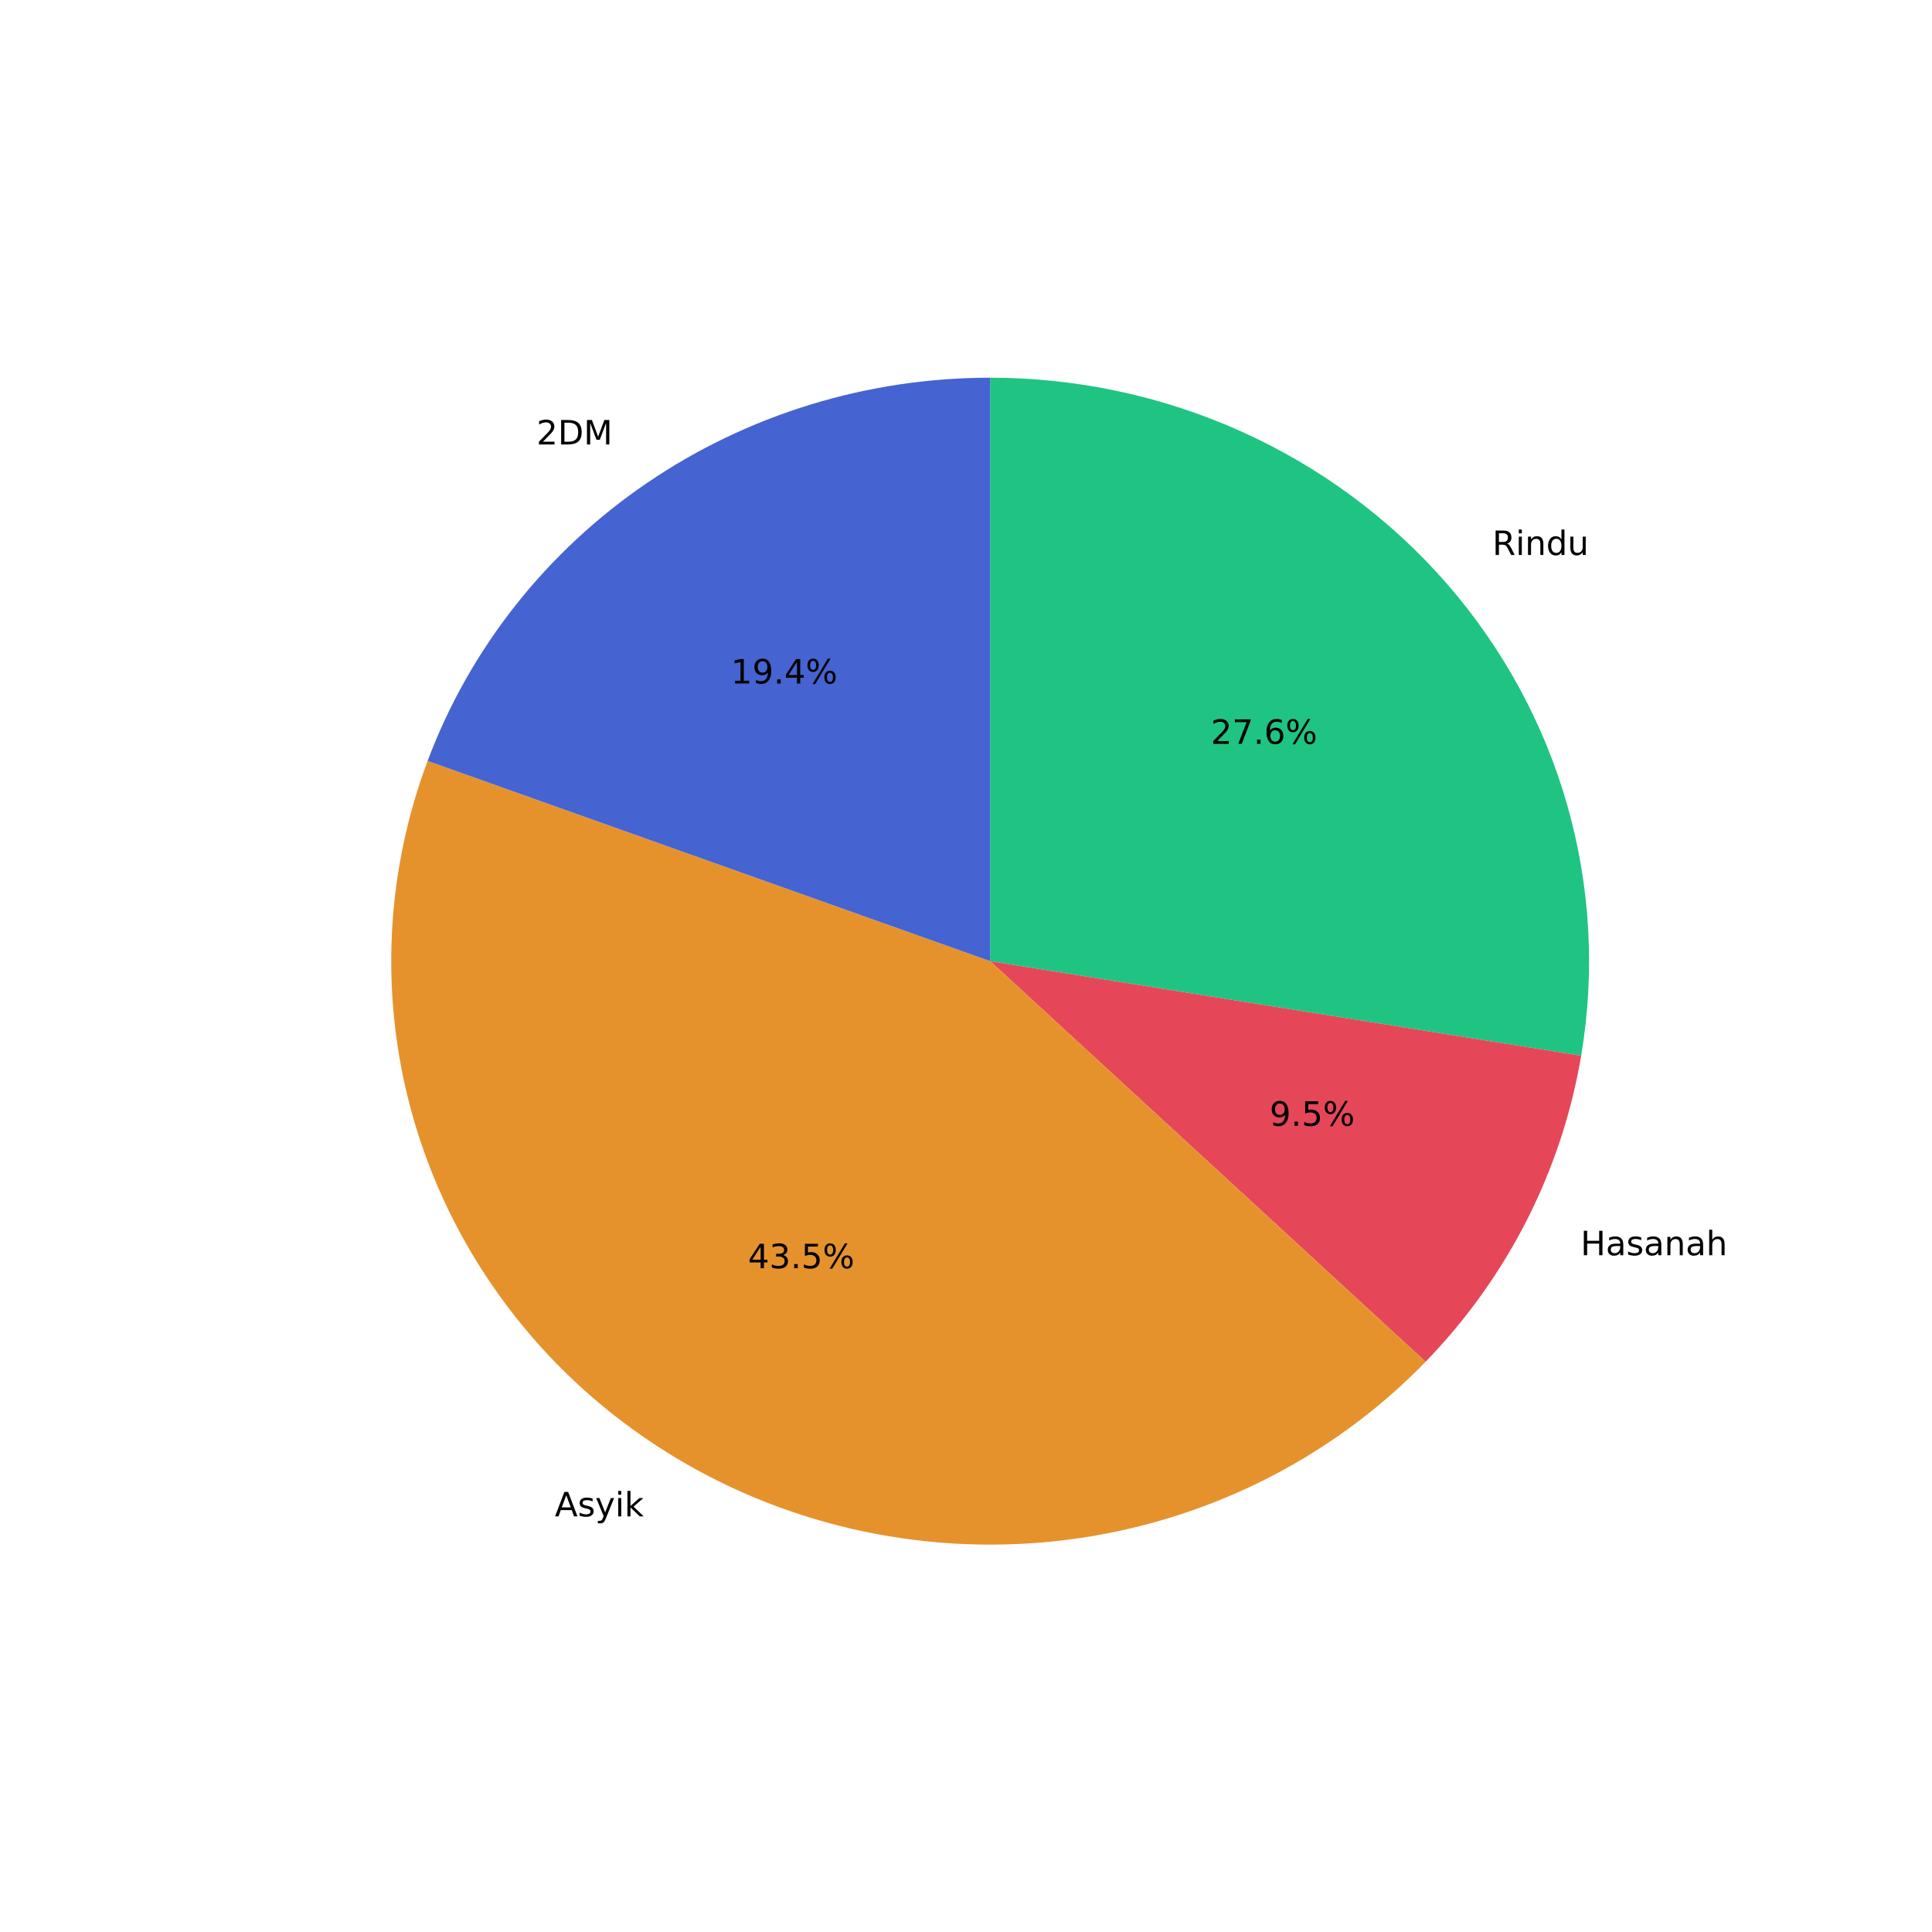
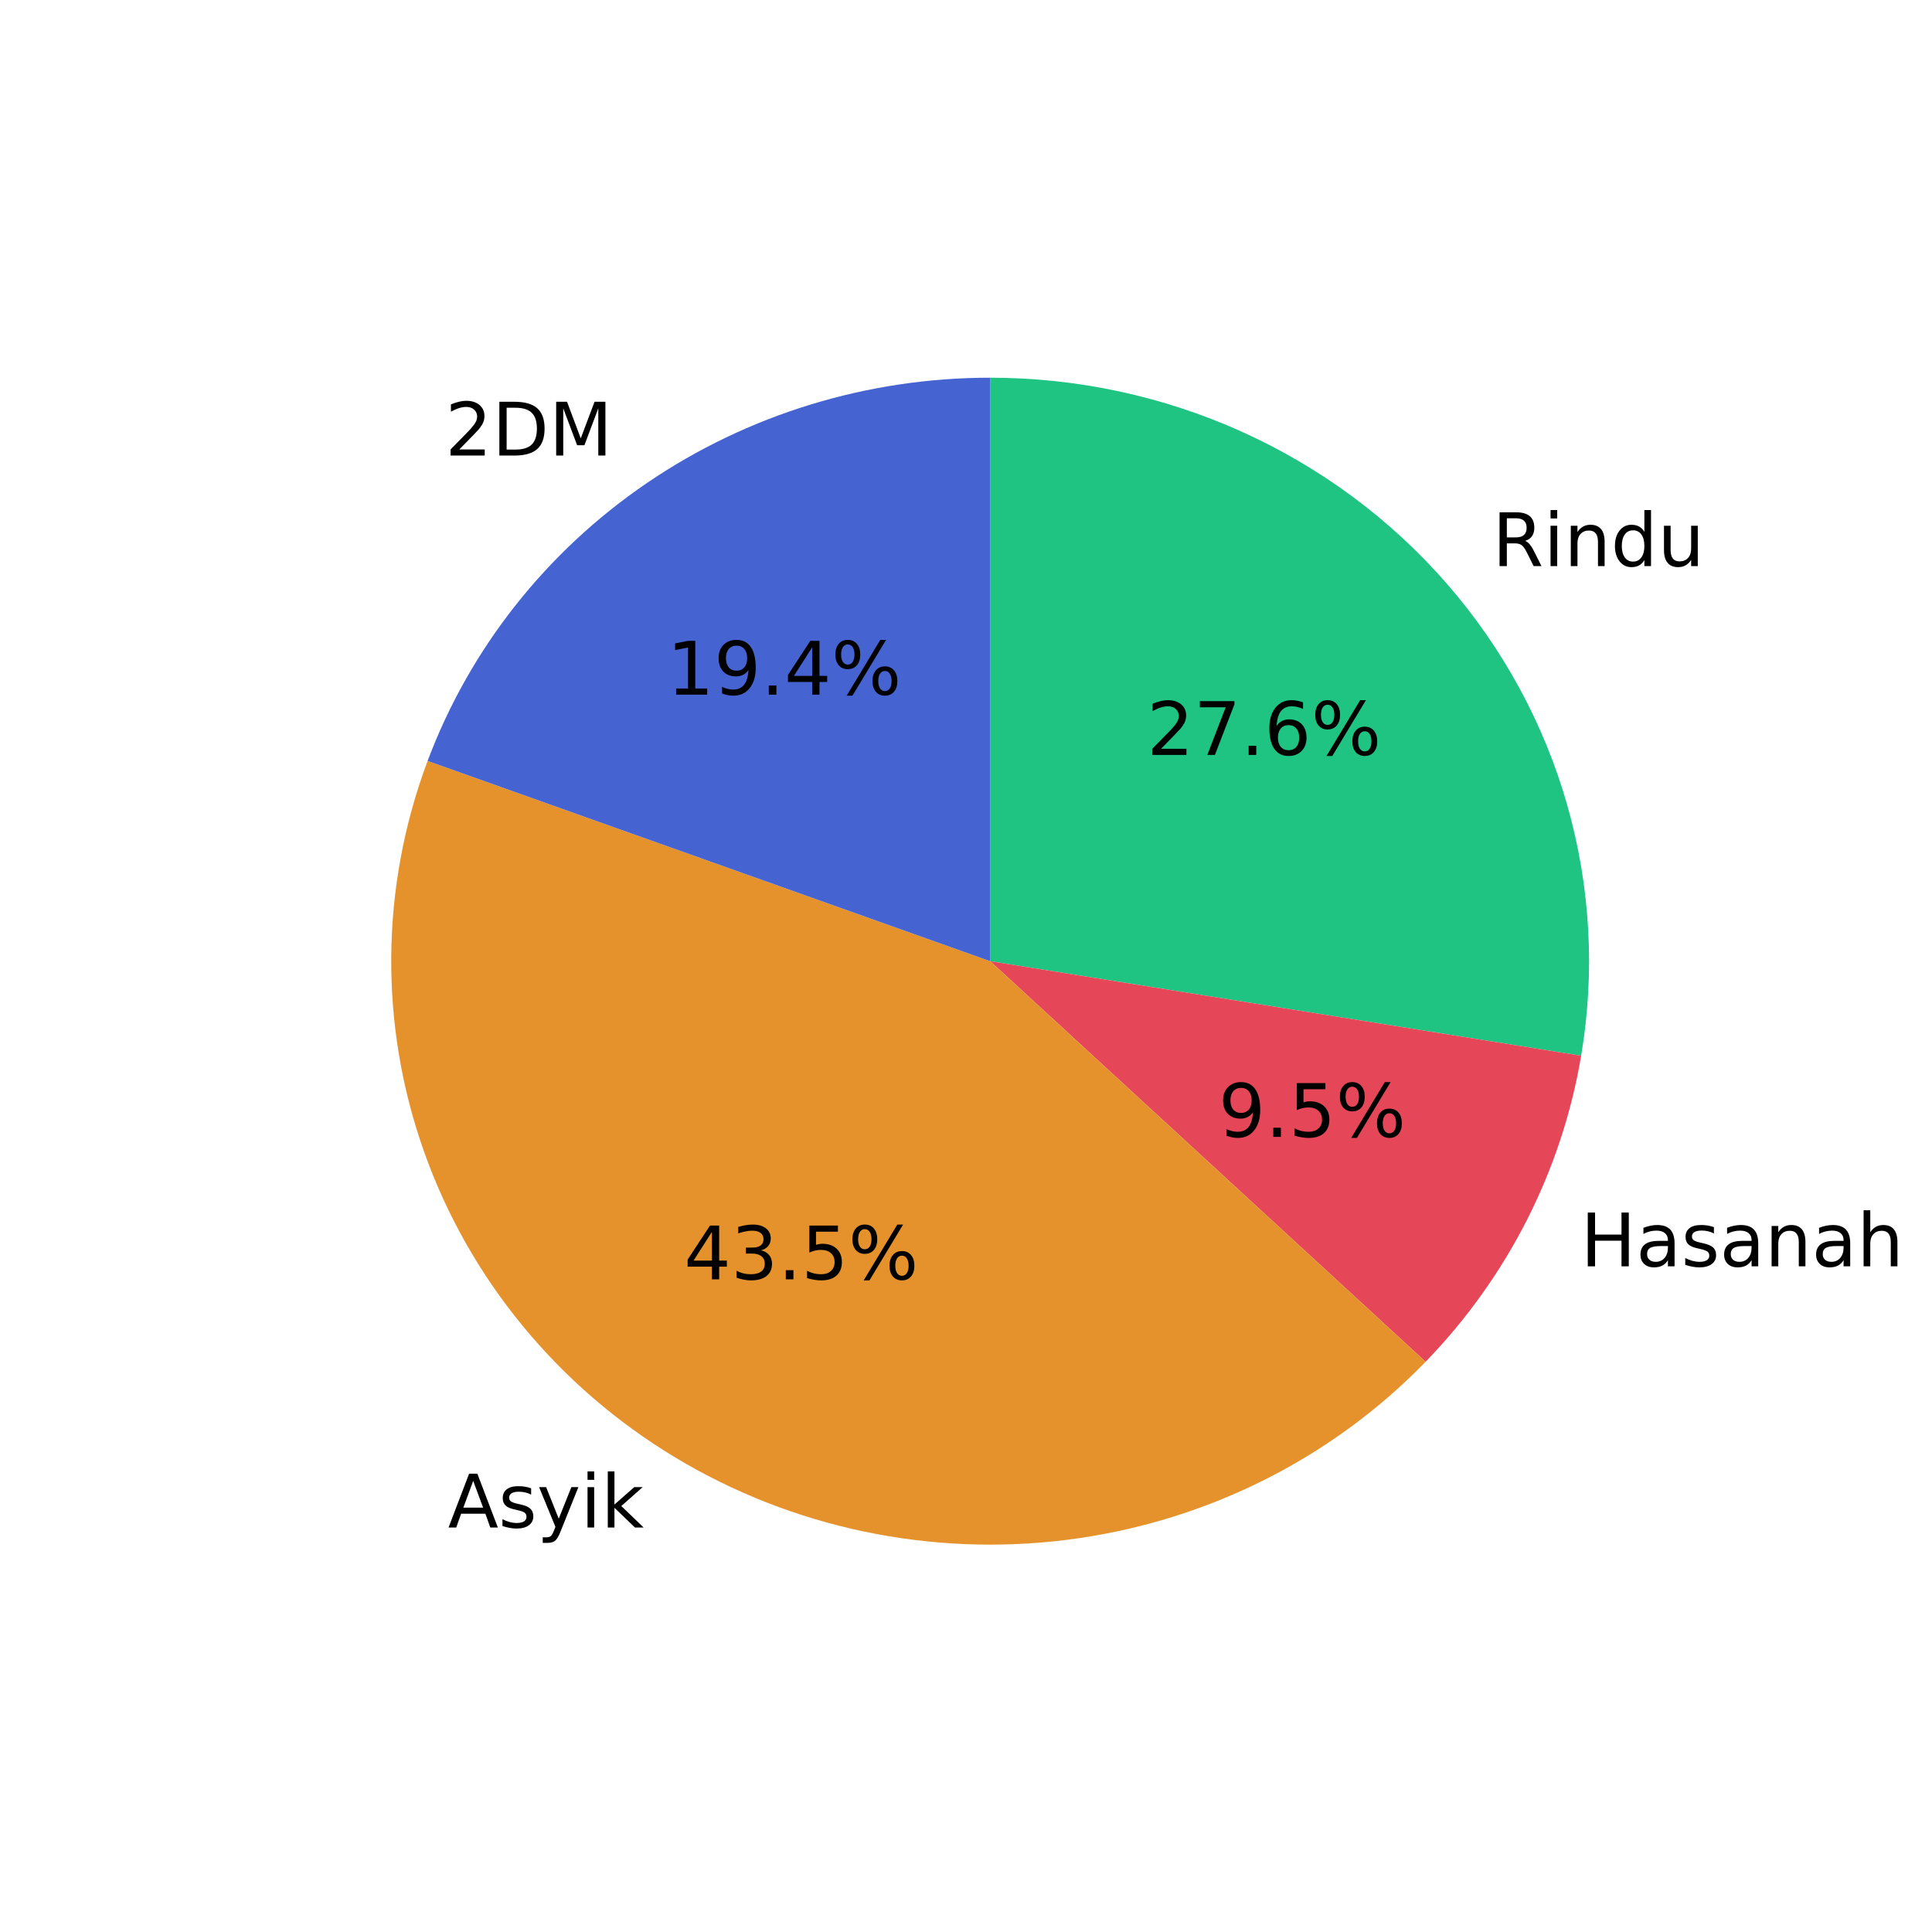
<svg xmlns="http://www.w3.org/2000/svg" xmlns:xlink="http://www.w3.org/1999/xlink" height="576pt" version="1.1" viewBox="0 0 576 576" width="576pt">
  <defs>
    <style type="text/css">
*{stroke-linecap:butt;stroke-linejoin:round;}
  </style>
  </defs>
  <g id="figure_1">
    <g id="patch_1">
      <path d="M 0 576  L 576 576  L 576 0  L 0 0  z " style="fill:none;" />
    </g>
    <g id="axes_1">
      <g id="patch_2">
        <path d="M 471.4 314.75  C 475.596 289.855 474.184 264.367 467.261 240.058  C 460.339 215.748 448.07 193.194 431.308 173.964  C 414.546 154.734 393.688 139.285 370.187 128.69  C 346.685 118.096 321.096 112.608 295.2 112.608  L 295.2 286.56  L 471.4 314.75  z " style="fill:#1fc482;" />
      </g>
      <g id="patch_3">
        <path d="M 425.023 405.992  C 437.182 393.448 447.358 379.211 455.217 363.75  C 463.076 348.289 468.53 331.775 471.4 314.75  L 295.2 286.56  L 425.023 405.992  z " style="fill:#e54759;" />
      </g>
      <g id="patch_4">
        <path d="M 127.485 226.861  C 113.383 264.46 113.026 305.673 126.476 343.498  C 139.926 381.324 166.375 413.491 201.33 434.535  C 236.285 455.579 277.647 464.238 318.39 459.039  C 359.133 453.84 396.811 435.096 425.023 405.992  L 295.2 286.56  L 127.485 226.861  z " style="fill:#e5922d;" />
      </g>
      <g id="patch_5">
        <path d="M 295.2 112.608  C 258.599 112.608 222.868 123.571 192.874 144.005  C 162.879 164.438 140.046 193.37 127.485 226.861  L 295.2 286.56  L 295.2 112.608  z " style="fill:#4563d1;" />
      </g>
      <g id="matplotlib.axis_1" />
      <g id="matplotlib.axis_2" />
      <g id="text_1">
        <defs>
          <path d="M 44.391 34.188  Q 47.562 33.109 50.562 29.594  Q 53.562 26.078 56.594 19.922  L 66.609 0  L 56 0  L 46.688 18.703  Q 43.062 26.031 39.672 28.422  Q 36.281 30.812 30.422 30.812  L 19.672 30.812  L 19.672 0  L 9.812 0  L 9.812 72.906  L 32.078 72.906  Q 44.578 72.906 50.734 67.672  Q 56.891 62.453 56.891 51.906  Q 56.891 45.016 53.688 40.469  Q 50.484 35.938 44.391 34.188  z M 19.672 64.797  L 19.672 38.922  L 32.078 38.922  Q 39.203 38.922 42.844 42.219  Q 46.484 45.516 46.484 51.906  Q 46.484 58.297 42.844 61.547  Q 39.203 64.797 32.078 64.797  z " id="DejaVuSans-52" />
          <path d="M 9.422 54.688  L 18.406 54.688  L 18.406 0  L 9.422 0  z M 9.422 75.984  L 18.406 75.984  L 18.406 64.594  L 9.422 64.594  z " id="DejaVuSans-69" />
          <path d="M 54.891 33.016  L 54.891 0  L 45.906 0  L 45.906 32.719  Q 45.906 40.484 42.875 44.328  Q 39.844 48.188 33.797 48.188  Q 26.516 48.188 22.312 43.547  Q 18.109 38.922 18.109 30.906  L 18.109 0  L 9.078 0  L 9.078 54.688  L 18.109 54.688  L 18.109 46.188  Q 21.344 51.125 25.703 53.562  Q 30.078 56 35.797 56  Q 45.219 56 50.047 50.172  Q 54.891 44.344 54.891 33.016  z " id="DejaVuSans-6e" />
          <path d="M 45.406 46.391  L 45.406 75.984  L 54.391 75.984  L 54.391 0  L 45.406 0  L 45.406 8.203  Q 42.578 3.328 38.25 0.953  Q 33.938 -1.422 27.875 -1.422  Q 17.969 -1.422 11.734 6.484  Q 5.516 14.406 5.516 27.297  Q 5.516 40.188 11.734 48.094  Q 17.969 56 27.875 56  Q 33.938 56 38.25 53.625  Q 42.578 51.266 45.406 46.391  z M 14.797 27.297  Q 14.797 17.391 18.875 11.75  Q 22.953 6.109 30.078 6.109  Q 37.203 6.109 41.297 11.75  Q 45.406 17.391 45.406 27.297  Q 45.406 37.203 41.297 42.844  Q 37.203 48.484 30.078 48.484  Q 22.953 48.484 18.875 42.844  Q 14.797 37.203 14.797 27.297  z " id="DejaVuSans-64" />
          <path d="M 8.5 21.578  L 8.5 54.688  L 17.484 54.688  L 17.484 21.922  Q 17.484 14.156 20.5 10.266  Q 23.531 6.391 29.594 6.391  Q 36.859 6.391 41.078 11.031  Q 45.312 15.672 45.312 23.688  L 45.312 54.688  L 54.297 54.688  L 54.297 0  L 45.312 0  L 45.312 8.406  Q 42.047 3.422 37.719 1  Q 33.406 -1.422 27.688 -1.422  Q 18.266 -1.422 13.375 4.438  Q 8.5 10.297 8.5 21.578  z M 31.109 56  z " id="DejaVuSans-75" />
        </defs>
-         <g transform="translate(444.9184 165.4639)scale(0.1 -0.1)">
+         <g transform="translate(444.9184 168.7752)scale(0.22 -0.22)">
          <use xlink:href="#DejaVuSans-52" />
          <use x="69.482" xlink:href="#DejaVuSans-69" />
          <use x="97.266" xlink:href="#DejaVuSans-6e" />
          <use x="160.645" xlink:href="#DejaVuSans-64" />
          <use x="224.121" xlink:href="#DejaVuSans-75" />
        </g>
      </g>
      <g id="text_2">
        <defs>
          <path d="M 19.188 8.297  L 53.609 8.297  L 53.609 0  L 7.328 0  L 7.328 8.297  Q 12.938 14.109 22.625 23.891  Q 32.328 33.688 34.812 36.531  Q 39.547 41.844 41.422 45.531  Q 43.312 49.219 43.312 52.781  Q 43.312 58.594 39.234 62.25  Q 35.156 65.922 28.609 65.922  Q 23.969 65.922 18.812 64.312  Q 13.672 62.703 7.812 59.422  L 7.812 69.391  Q 13.766 71.781 18.938 73  Q 24.125 74.219 28.422 74.219  Q 39.75 74.219 46.484 68.547  Q 53.219 62.891 53.219 53.422  Q 53.219 48.922 51.531 44.891  Q 49.859 40.875 45.406 35.406  Q 44.188 33.984 37.641 27.219  Q 31.109 20.453 19.188 8.297  z " id="DejaVuSans-32" />
          <path d="M 8.203 72.906  L 55.078 72.906  L 55.078 68.703  L 28.609 0  L 18.312 0  L 43.219 64.594  L 8.203 64.594  z " id="DejaVuSans-37" />
          <path d="M 10.688 12.406  L 21 12.406  L 21 0  L 10.688 0  z " id="DejaVuSans-2e" />
          <path d="M 33.016 40.375  Q 26.375 40.375 22.484 35.828  Q 18.609 31.297 18.609 23.391  Q 18.609 15.531 22.484 10.953  Q 26.375 6.391 33.016 6.391  Q 39.656 6.391 43.531 10.953  Q 47.406 15.531 47.406 23.391  Q 47.406 31.297 43.531 35.828  Q 39.656 40.375 33.016 40.375  z M 52.594 71.297  L 52.594 62.312  Q 48.875 64.062 45.094 64.984  Q 41.312 65.922 37.594 65.922  Q 27.828 65.922 22.672 59.328  Q 17.531 52.734 16.797 39.406  Q 19.672 43.656 24.016 45.922  Q 28.375 48.188 33.594 48.188  Q 44.578 48.188 50.953 41.516  Q 57.328 34.859 57.328 23.391  Q 57.328 12.156 50.688 5.359  Q 44.047 -1.422 33.016 -1.422  Q 20.359 -1.422 13.672 8.266  Q 6.984 17.969 6.984 36.375  Q 6.984 53.656 15.188 63.938  Q 23.391 74.219 37.203 74.219  Q 40.922 74.219 44.703 73.484  Q 48.484 72.75 52.594 71.297  z " id="DejaVuSans-36" />
          <path d="M 72.703 32.078  Q 68.453 32.078 66.031 28.469  Q 63.625 24.859 63.625 18.406  Q 63.625 12.062 66.031 8.422  Q 68.453 4.781 72.703 4.781  Q 76.859 4.781 79.266 8.422  Q 81.688 12.062 81.688 18.406  Q 81.688 24.812 79.266 28.438  Q 76.859 32.078 72.703 32.078  z M 72.703 38.281  Q 80.422 38.281 84.953 32.906  Q 89.5 27.547 89.5 18.406  Q 89.5 9.281 84.938 3.922  Q 80.375 -1.422 72.703 -1.422  Q 64.891 -1.422 60.344 3.922  Q 55.812 9.281 55.812 18.406  Q 55.812 27.594 60.375 32.938  Q 64.938 38.281 72.703 38.281  z M 22.312 68.016  Q 18.109 68.016 15.688 64.375  Q 13.281 60.75 13.281 54.391  Q 13.281 47.953 15.672 44.328  Q 18.062 40.719 22.312 40.719  Q 26.562 40.719 28.969 44.328  Q 31.391 47.953 31.391 54.391  Q 31.391 60.688 28.953 64.344  Q 26.516 68.016 22.312 68.016  z M 66.406 74.219  L 74.219 74.219  L 28.609 -1.422  L 20.797 -1.422  z M 22.312 74.219  Q 30.031 74.219 34.609 68.875  Q 39.203 63.531 39.203 54.391  Q 39.203 45.172 34.641 39.844  Q 30.078 34.516 22.312 34.516  Q 14.547 34.516 10.031 39.859  Q 5.516 45.219 5.516 54.391  Q 5.516 63.484 10.047 68.844  Q 14.594 74.219 22.312 74.219  z " id="DejaVuSans-25" />
        </defs>
-         <g transform="translate(360.981 221.7619)scale(0.1 -0.1)">
+         <g transform="translate(341.9207 225.0731)scale(0.22 -0.22)">
          <use xlink:href="#DejaVuSans-32" />
          <use x="63.623" xlink:href="#DejaVuSans-37" />
          <use x="127.246" xlink:href="#DejaVuSans-2e" />
          <use x="159.033" xlink:href="#DejaVuSans-36" />
          <use x="222.656" xlink:href="#DejaVuSans-25" />
        </g>
      </g>
      <g id="text_3">
        <defs>
          <path d="M 9.812 72.906  L 19.672 72.906  L 19.672 43.016  L 55.516 43.016  L 55.516 72.906  L 65.375 72.906  L 65.375 0  L 55.516 0  L 55.516 34.719  L 19.672 34.719  L 19.672 0  L 9.812 0  z " id="DejaVuSans-48" />
          <path d="M 34.281 27.484  Q 23.391 27.484 19.188 25  Q 14.984 22.516 14.984 16.5  Q 14.984 11.719 18.141 8.906  Q 21.297 6.109 26.703 6.109  Q 34.188 6.109 38.703 11.406  Q 43.219 16.703 43.219 25.484  L 43.219 27.484  z M 52.203 31.203  L 52.203 0  L 43.219 0  L 43.219 8.297  Q 40.141 3.328 35.547 0.953  Q 30.953 -1.422 24.312 -1.422  Q 15.922 -1.422 10.953 3.297  Q 6 8.016 6 15.922  Q 6 25.141 12.172 29.828  Q 18.359 34.516 30.609 34.516  L 43.219 34.516  L 43.219 35.406  Q 43.219 41.609 39.141 45  Q 35.062 48.391 27.688 48.391  Q 23 48.391 18.547 47.266  Q 14.109 46.141 10.016 43.891  L 10.016 52.203  Q 14.938 54.109 19.578 55.047  Q 24.219 56 28.609 56  Q 40.484 56 46.344 49.844  Q 52.203 43.703 52.203 31.203  z " id="DejaVuSans-61" />
          <path d="M 44.281 53.078  L 44.281 44.578  Q 40.484 46.531 36.375 47.5  Q 32.281 48.484 27.875 48.484  Q 21.188 48.484 17.844 46.438  Q 14.5 44.391 14.5 40.281  Q 14.5 37.156 16.891 35.375  Q 19.281 33.594 26.516 31.984  L 29.594 31.297  Q 39.156 29.25 43.188 25.516  Q 47.219 21.781 47.219 15.094  Q 47.219 7.469 41.188 3.016  Q 35.156 -1.422 24.609 -1.422  Q 20.219 -1.422 15.453 -0.562  Q 10.688 0.297 5.422 2  L 5.422 11.281  Q 10.406 8.688 15.234 7.391  Q 20.062 6.109 24.812 6.109  Q 31.156 6.109 34.562 8.281  Q 37.984 10.453 37.984 14.406  Q 37.984 18.062 35.516 20.016  Q 33.062 21.969 24.703 23.781  L 21.578 24.516  Q 13.234 26.266 9.516 29.906  Q 5.812 33.547 5.812 39.891  Q 5.812 47.609 11.281 51.797  Q 16.75 56 26.812 56  Q 31.781 56 36.172 55.266  Q 40.578 54.547 44.281 53.078  z " id="DejaVuSans-73" />
          <path d="M 54.891 33.016  L 54.891 0  L 45.906 0  L 45.906 32.719  Q 45.906 40.484 42.875 44.328  Q 39.844 48.188 33.797 48.188  Q 26.516 48.188 22.312 43.547  Q 18.109 38.922 18.109 30.906  L 18.109 0  L 9.078 0  L 9.078 75.984  L 18.109 75.984  L 18.109 46.188  Q 21.344 51.125 25.703 53.562  Q 30.078 56 35.797 56  Q 45.219 56 50.047 50.172  Q 54.891 44.344 54.891 33.016  z " id="DejaVuSans-68" />
        </defs>
-         <g transform="translate(471.2188 374.2287)scale(0.1 -0.1)">
+         <g transform="translate(471.2188 377.5399)scale(0.22 -0.22)">
          <use xlink:href="#DejaVuSans-48" />
          <use x="75.195" xlink:href="#DejaVuSans-61" />
          <use x="136.475" xlink:href="#DejaVuSans-73" />
          <use x="188.574" xlink:href="#DejaVuSans-61" />
          <use x="249.854" xlink:href="#DejaVuSans-6e" />
          <use x="313.232" xlink:href="#DejaVuSans-61" />
          <use x="374.512" xlink:href="#DejaVuSans-68" />
        </g>
      </g>
      <g id="text_4">
        <defs>
          <path d="M 10.984 1.516  L 10.984 10.5  Q 14.703 8.734 18.5 7.812  Q 22.312 6.891 25.984 6.891  Q 35.75 6.891 40.891 13.453  Q 46.047 20.016 46.781 33.406  Q 43.953 29.203 39.594 26.953  Q 35.25 24.703 29.984 24.703  Q 19.047 24.703 12.672 31.312  Q 6.297 37.938 6.297 49.422  Q 6.297 60.641 12.938 67.422  Q 19.578 74.219 30.609 74.219  Q 43.266 74.219 49.922 64.516  Q 56.594 54.828 56.594 36.375  Q 56.594 19.141 48.406 8.859  Q 40.234 -1.422 26.422 -1.422  Q 22.703 -1.422 18.891 -0.688  Q 15.094 0.047 10.984 1.516  z M 30.609 32.422  Q 37.25 32.422 41.125 36.953  Q 45.016 41.5 45.016 49.422  Q 45.016 57.281 41.125 61.844  Q 37.25 66.406 30.609 66.406  Q 23.969 66.406 20.094 61.844  Q 16.219 57.281 16.219 49.422  Q 16.219 41.5 20.094 36.953  Q 23.969 32.422 30.609 32.422  z " id="DejaVuSans-39" />
          <path d="M 10.797 72.906  L 49.516 72.906  L 49.516 64.594  L 19.828 64.594  L 19.828 46.734  Q 21.969 47.469 24.109 47.828  Q 26.266 48.188 28.422 48.188  Q 40.625 48.188 47.75 41.5  Q 54.891 34.812 54.891 23.391  Q 54.891 11.625 47.562 5.094  Q 40.234 -1.422 26.906 -1.422  Q 22.312 -1.422 17.547 -0.641  Q 12.797 0.141 7.719 1.703  L 7.719 11.625  Q 12.109 9.234 16.797 8.062  Q 21.484 6.891 26.703 6.891  Q 35.156 6.891 40.078 11.328  Q 45.016 15.766 45.016 23.391  Q 45.016 31 40.078 35.438  Q 35.156 39.891 26.703 39.891  Q 22.75 39.891 18.812 39.016  Q 14.891 38.141 10.797 36.281  z " id="DejaVuSans-35" />
        </defs>
-         <g transform="translate(378.5079 335.6335)scale(0.1 -0.1)">
+         <g transform="translate(363.2651 338.9448)scale(0.22 -0.22)">
          <use xlink:href="#DejaVuSans-39" />
          <use x="63.623" xlink:href="#DejaVuSans-2e" />
          <use x="95.41" xlink:href="#DejaVuSans-35" />
          <use x="159.033" xlink:href="#DejaVuSans-25" />
        </g>
      </g>
      <g id="text_5">
        <defs>
          <path d="M 34.188 63.188  L 20.797 26.906  L 47.609 26.906  z M 28.609 72.906  L 39.797 72.906  L 67.578 0  L 57.328 0  L 50.688 18.703  L 17.828 18.703  L 11.188 0  L 0.781 0  z " id="DejaVuSans-41" />
          <path d="M 32.172 -5.078  Q 28.375 -14.844 24.75 -17.812  Q 21.141 -20.797 15.094 -20.797  L 7.906 -20.797  L 7.906 -13.281  L 13.188 -13.281  Q 16.891 -13.281 18.938 -11.516  Q 21 -9.766 23.484 -3.219  L 25.094 0.875  L 2.984 54.688  L 12.5 54.688  L 29.594 11.922  L 46.688 54.688  L 56.203 54.688  z " id="DejaVuSans-79" />
          <path d="M 9.078 75.984  L 18.109 75.984  L 18.109 31.109  L 44.922 54.688  L 56.391 54.688  L 27.391 29.109  L 57.625 0  L 45.906 0  L 18.109 26.703  L 18.109 0  L 9.078 0  z " id="DejaVuSans-6b" />
        </defs>
-         <g transform="translate(165.4056 452.0921)scale(0.1 -0.1)">
+         <g transform="translate(133.5606 455.4033)scale(0.22 -0.22)">
          <use xlink:href="#DejaVuSans-41" />
          <use x="68.408" xlink:href="#DejaVuSans-73" />
          <use x="120.508" xlink:href="#DejaVuSans-79" />
          <use x="179.688" xlink:href="#DejaVuSans-69" />
          <use x="207.471" xlink:href="#DejaVuSans-6b" />
        </g>
      </g>
      <g id="text_6">
        <defs>
          <path d="M 37.797 64.312  L 12.891 25.391  L 37.797 25.391  z M 35.203 72.906  L 47.609 72.906  L 47.609 25.391  L 58.016 25.391  L 58.016 17.188  L 47.609 17.188  L 47.609 0  L 37.797 0  L 37.797 17.188  L 4.891 17.188  L 4.891 26.703  z " id="DejaVuSans-34" />
          <path d="M 40.578 39.312  Q 47.656 37.797 51.625 33  Q 55.609 28.219 55.609 21.188  Q 55.609 10.406 48.188 4.484  Q 40.766 -1.422 27.094 -1.422  Q 22.516 -1.422 17.656 -0.516  Q 12.797 0.391 7.625 2.203  L 7.625 11.719  Q 11.719 9.328 16.594 8.109  Q 21.484 6.891 26.812 6.891  Q 36.078 6.891 40.938 10.547  Q 45.797 14.203 45.797 21.188  Q 45.797 27.641 41.281 31.266  Q 36.766 34.906 28.719 34.906  L 20.219 34.906  L 20.219 43.016  L 29.109 43.016  Q 36.375 43.016 40.234 45.922  Q 44.094 48.828 44.094 54.297  Q 44.094 59.906 40.109 62.906  Q 36.141 65.922 28.719 65.922  Q 24.656 65.922 20.016 65.031  Q 15.375 64.156 9.812 62.312  L 9.812 71.094  Q 15.438 72.656 20.344 73.438  Q 25.25 74.219 29.594 74.219  Q 40.828 74.219 47.359 69.109  Q 53.906 64.016 53.906 55.328  Q 53.906 49.266 50.438 45.094  Q 46.969 40.922 40.578 39.312  z " id="DejaVuSans-33" />
        </defs>
-         <g transform="translate(222.9944 378.1045)scale(0.1 -0.1)">
+         <g transform="translate(203.9341 381.4157)scale(0.22 -0.22)">
          <use xlink:href="#DejaVuSans-34" />
          <use x="63.623" xlink:href="#DejaVuSans-33" />
          <use x="127.246" xlink:href="#DejaVuSans-2e" />
          <use x="159.033" xlink:href="#DejaVuSans-35" />
          <use x="222.656" xlink:href="#DejaVuSans-25" />
        </g>
      </g>
      <g id="text_7">
        <defs>
          <path d="M 19.672 64.797  L 19.672 8.109  L 31.594 8.109  Q 46.688 8.109 53.688 14.938  Q 60.688 21.781 60.688 36.531  Q 60.688 51.172 53.688 57.984  Q 46.688 64.797 31.594 64.797  z M 9.812 72.906  L 30.078 72.906  Q 51.266 72.906 61.172 64.094  Q 71.094 55.281 71.094 36.531  Q 71.094 17.672 61.125 8.828  Q 51.172 0 30.078 0  L 9.812 0  z " id="DejaVuSans-44" />
          <path d="M 9.812 72.906  L 24.516 72.906  L 43.109 23.297  L 61.812 72.906  L 76.516 72.906  L 76.516 0  L 66.891 0  L 66.891 64.016  L 48.094 14.016  L 38.188 14.016  L 19.391 64.016  L 19.391 0  L 9.812 0  z " id="DejaVuSans-4d" />
        </defs>
-         <g transform="translate(159.9503 132.5084)scale(0.1 -0.1)">
+         <g transform="translate(132.7215 135.8197)scale(0.22 -0.22)">
          <use xlink:href="#DejaVuSans-32" />
          <use x="63.623" xlink:href="#DejaVuSans-44" />
          <use x="140.625" xlink:href="#DejaVuSans-4d" />
        </g>
      </g>
      <g id="text_8">
        <defs>
          <path d="M 12.406 8.297  L 28.516 8.297  L 28.516 63.922  L 10.984 60.406  L 10.984 69.391  L 28.422 72.906  L 38.281 72.906  L 38.281 8.297  L 54.391 8.297  L 54.391 0  L 12.406 0  z " id="DejaVuSans-31" />
        </defs>
-         <g transform="translate(217.9205 203.7861)scale(0.1 -0.1)">
+         <g transform="translate(198.8602 207.0974)scale(0.22 -0.22)">
          <use xlink:href="#DejaVuSans-31" />
          <use x="63.623" xlink:href="#DejaVuSans-39" />
          <use x="127.246" xlink:href="#DejaVuSans-2e" />
          <use x="159.033" xlink:href="#DejaVuSans-34" />
          <use x="222.656" xlink:href="#DejaVuSans-25" />
        </g>
      </g>
    </g>
  </g>
</svg>
